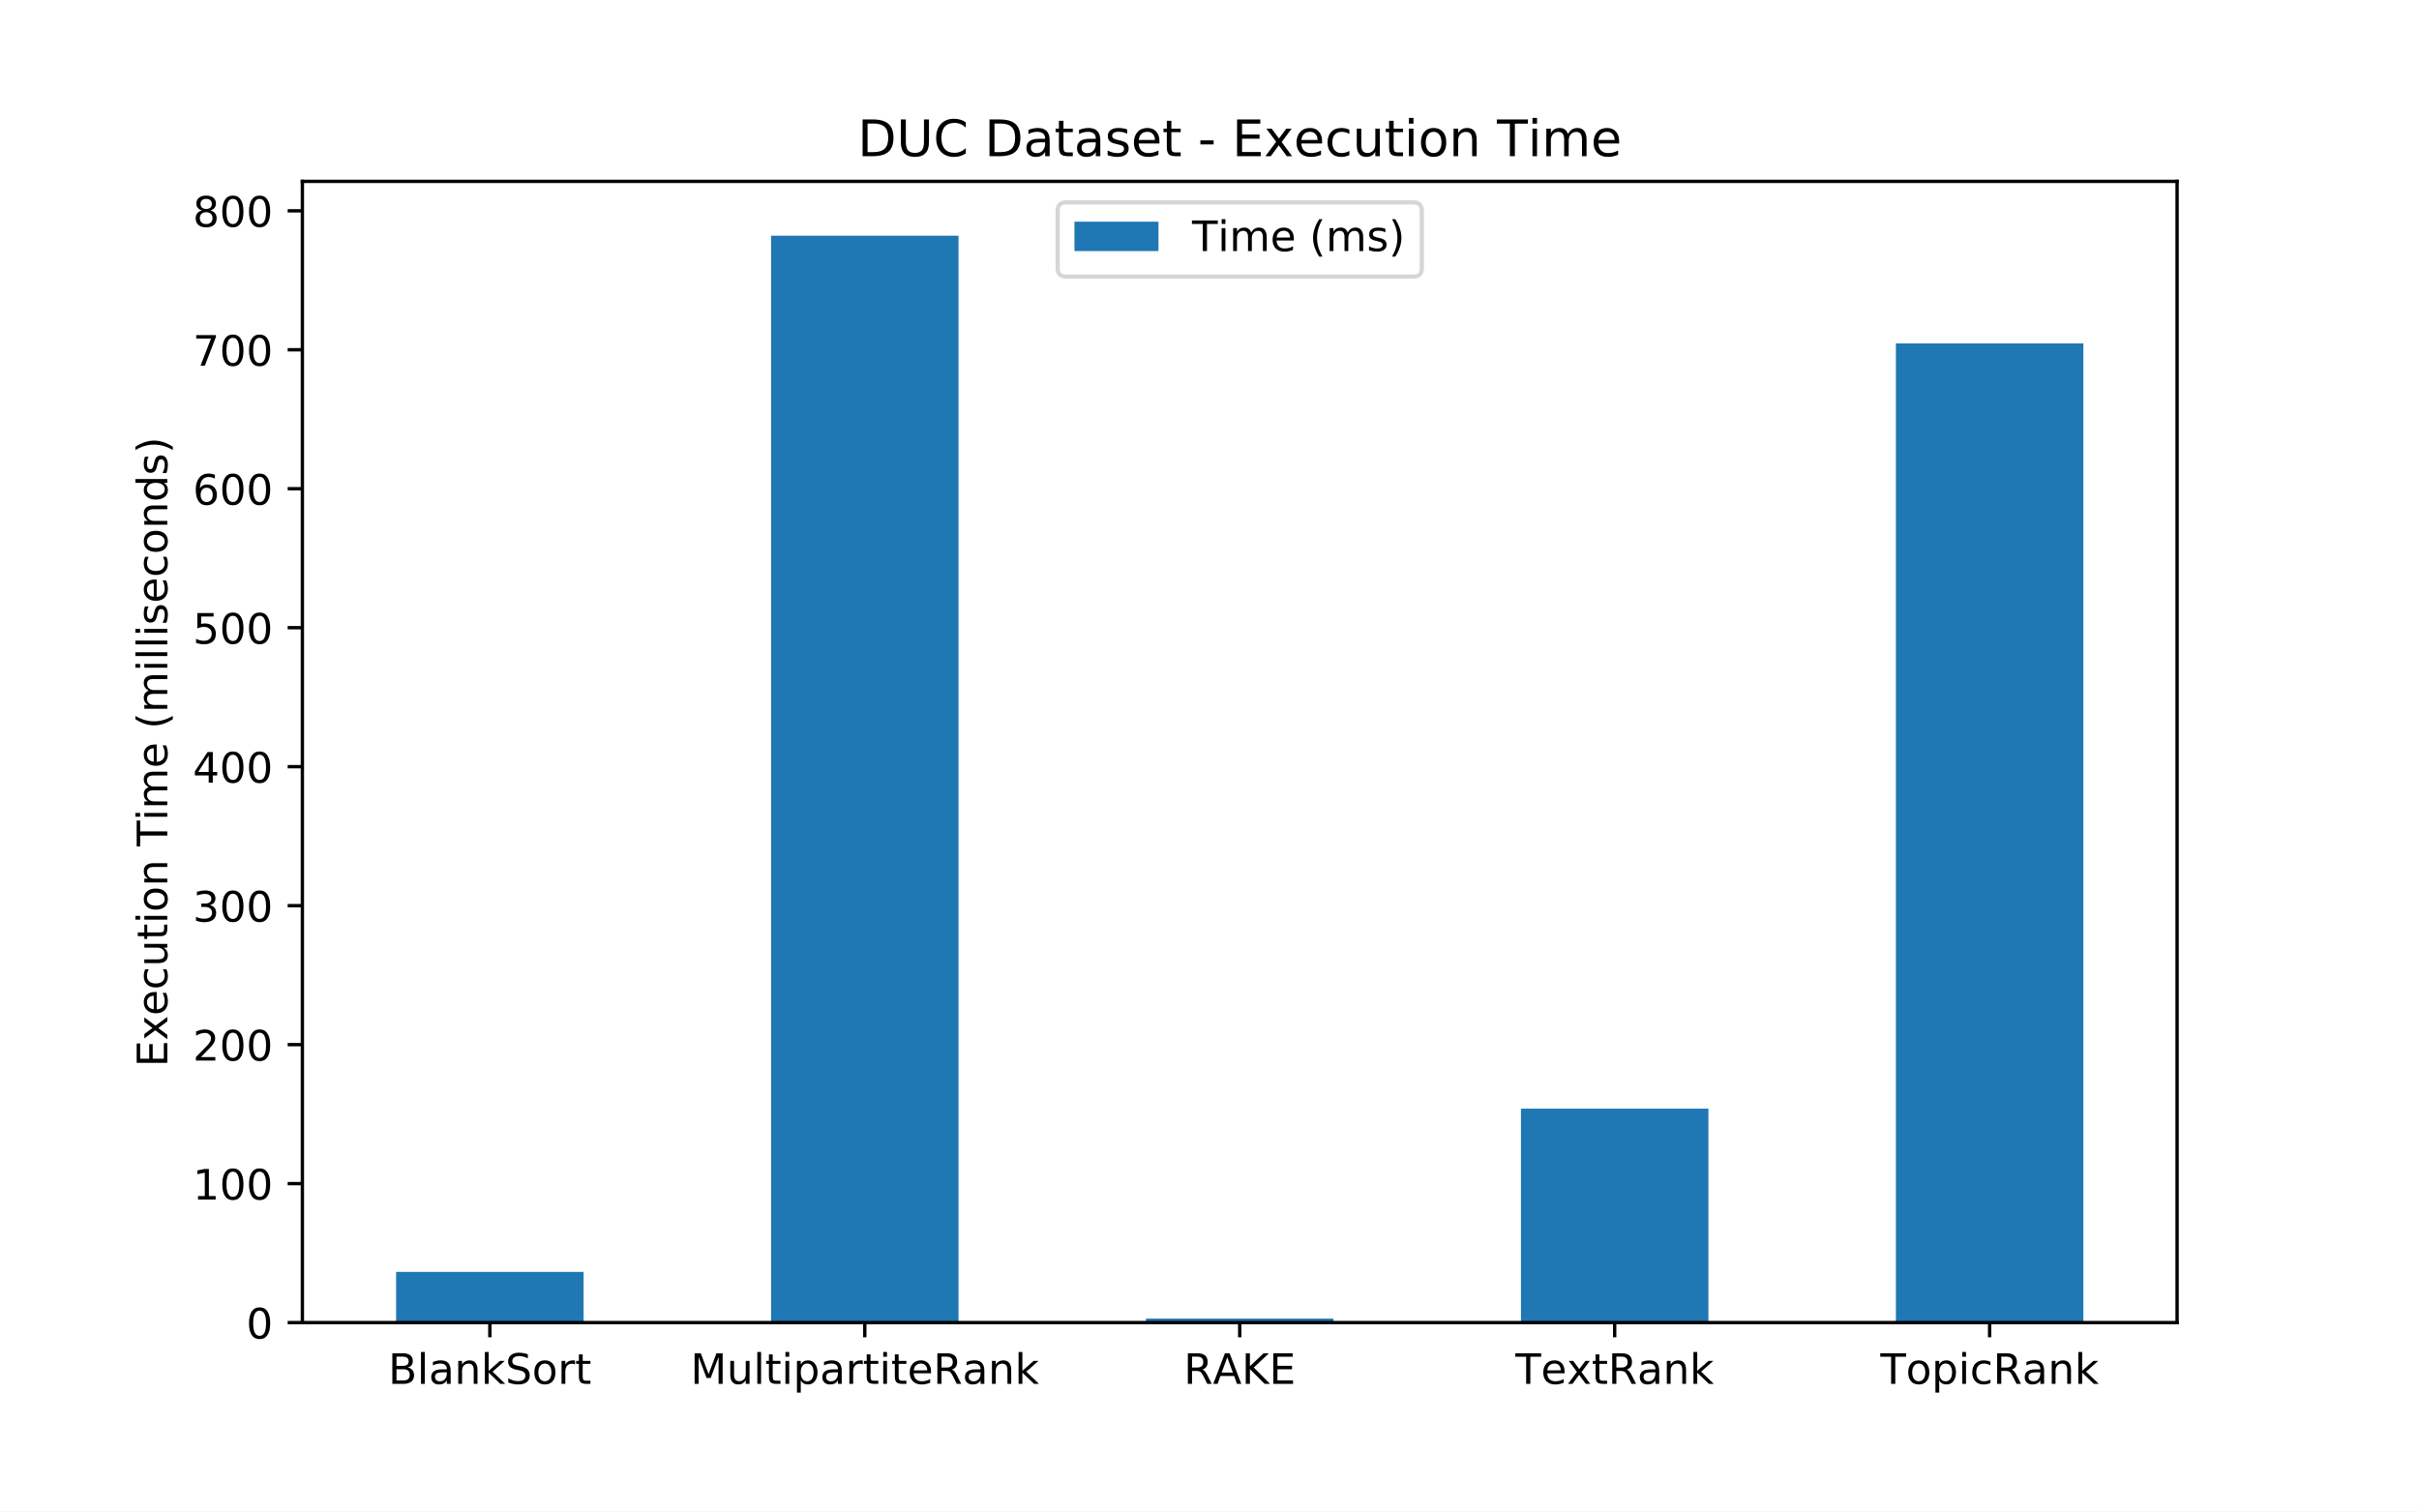
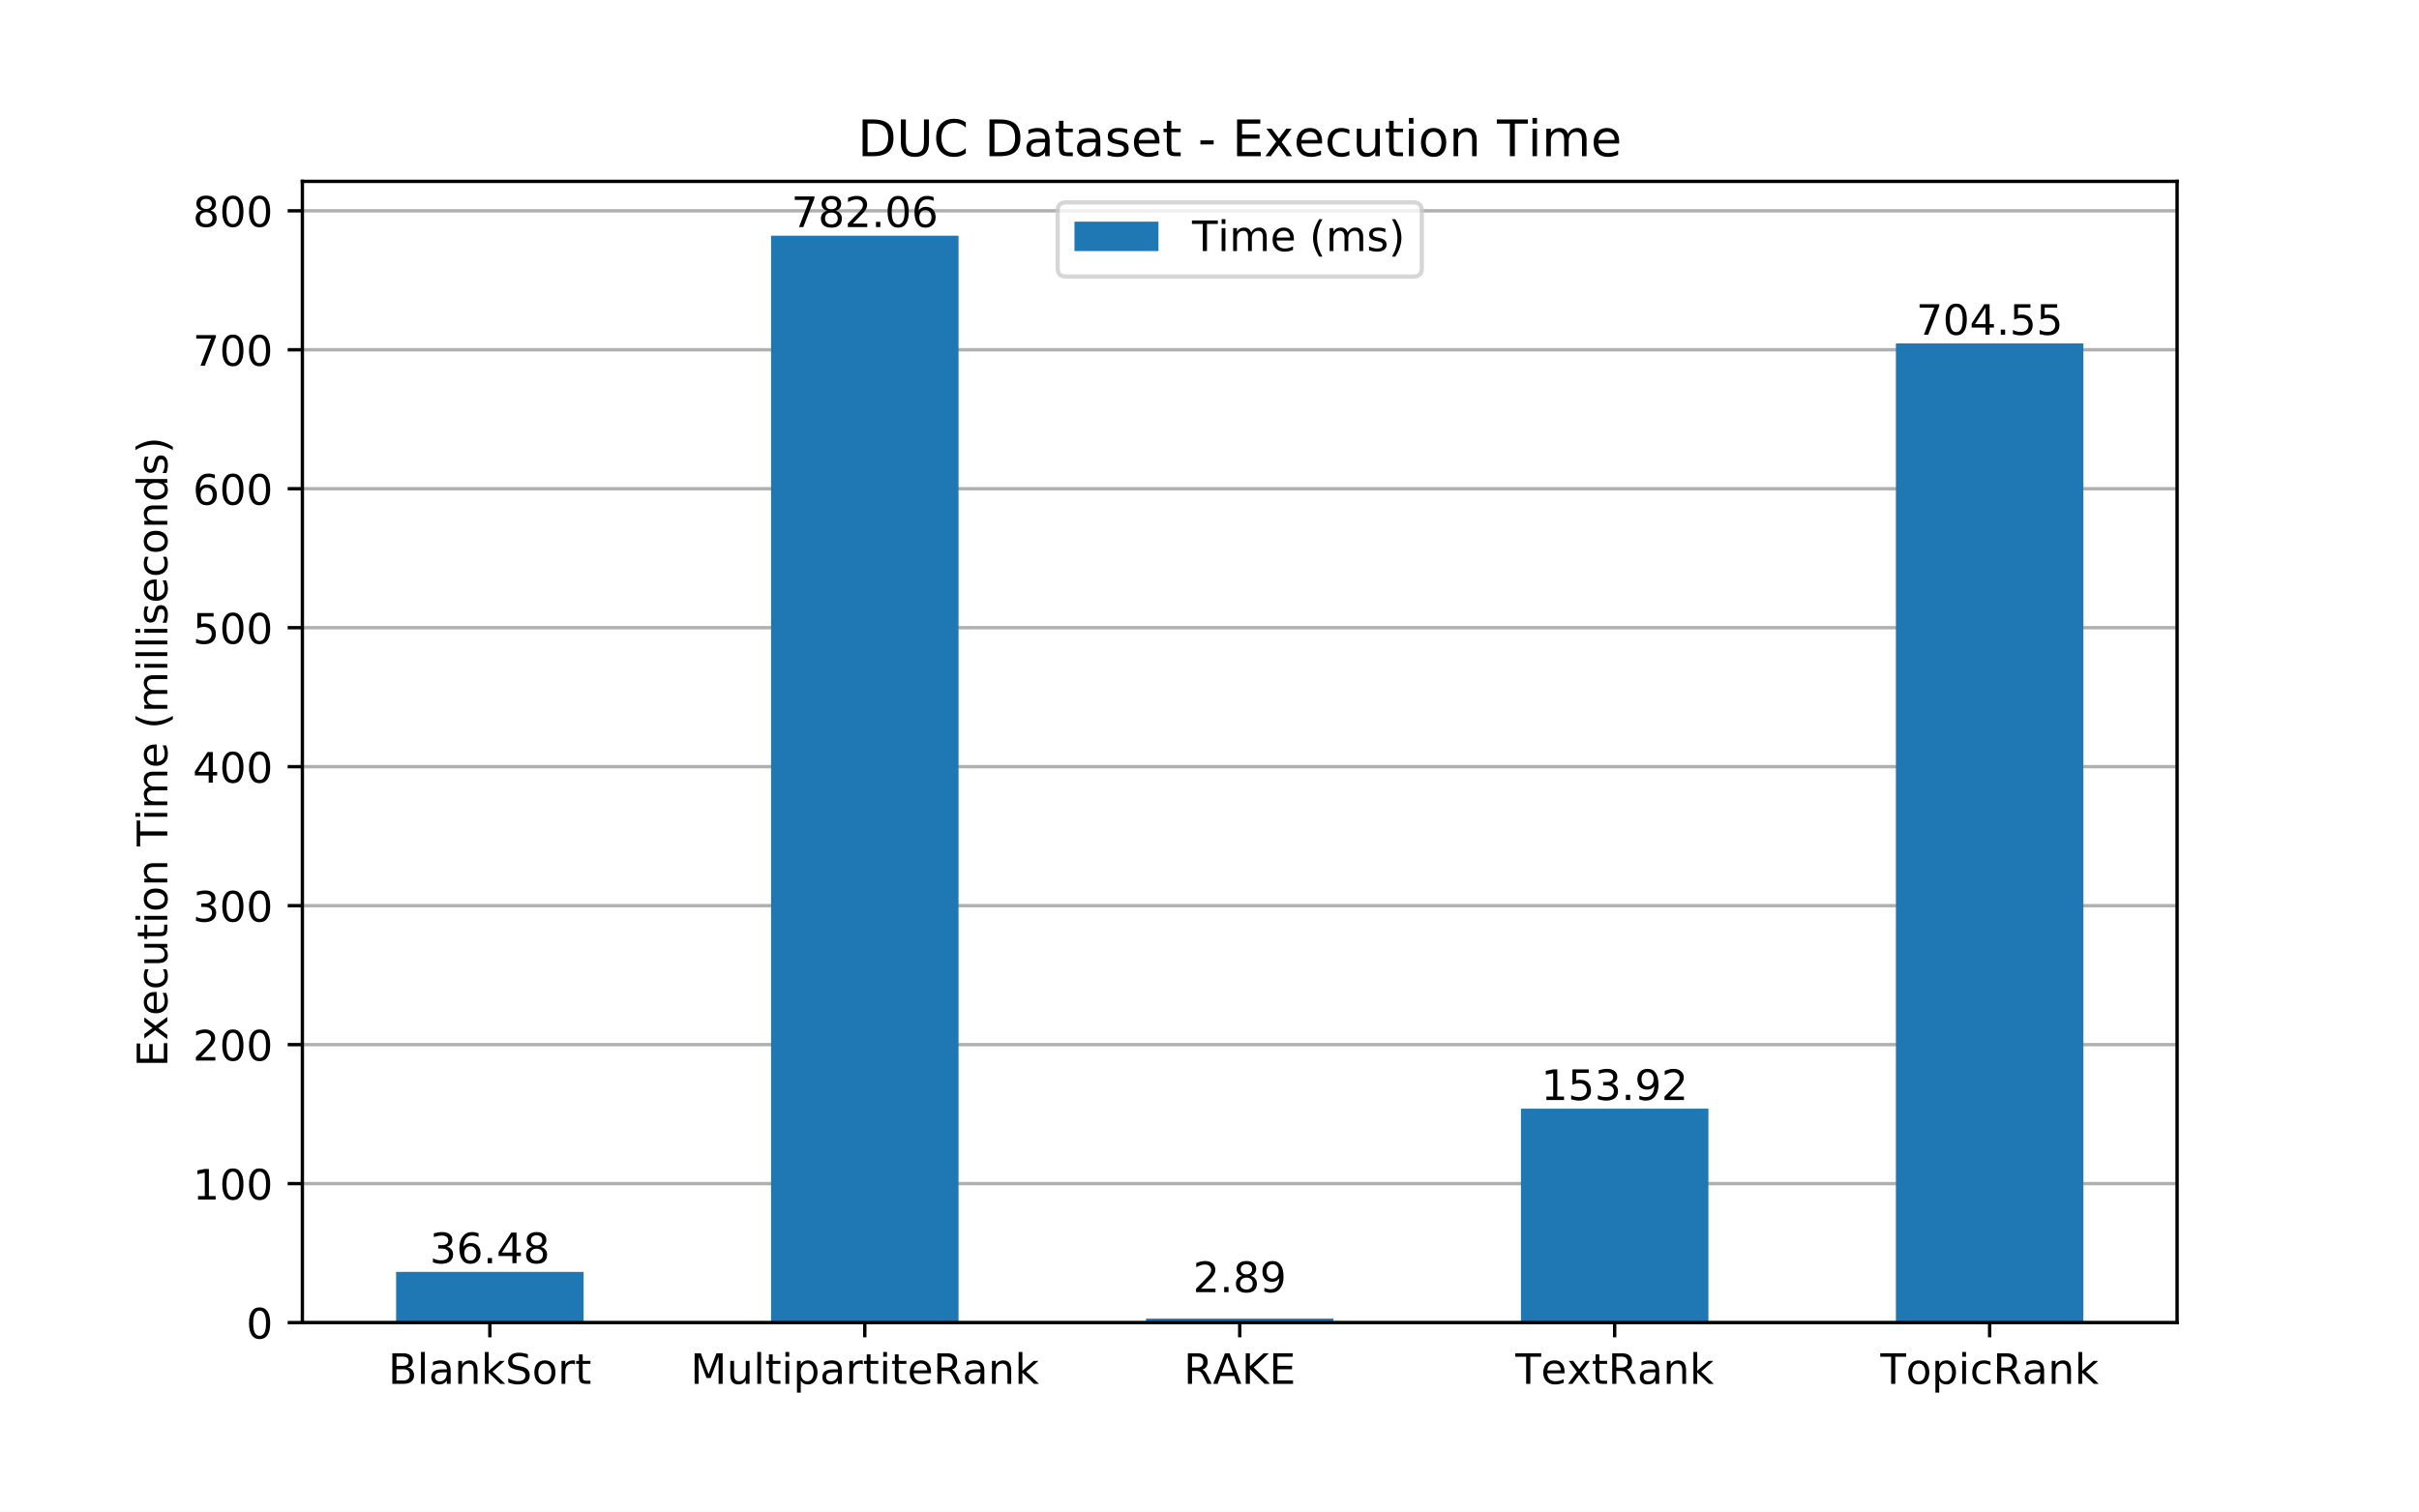
<svg xmlns="http://www.w3.org/2000/svg" xmlns:xlink="http://www.w3.org/1999/xlink" height="360pt" version="1.1" viewBox="0 0 576 360" width="576pt">
  <defs>
    <style type="text/css">
*{stroke-linecap:butt;stroke-linejoin:round;}
  </style>
  </defs>
  <g id="figure_1">
    <g id="patch_1">
      <path d="M 0 360  L 576 360  L 576 0  L 0 0  z " style="fill:#ffffff;" />
    </g>
    <g id="axes_1">
      <g id="patch_2">
        <path d="M 72 315  L 518.4 315  L 518.4 43.2  L 72 43.2  z " style="fill:#ffffff;" />
      </g>
-       <g id="patch_3">
-         <path clip-path="url(#p1ea942d78a)" d="M 94.32 315  L 138.96 315  L 138.96 302.927  L 94.32 302.927  z " style="fill:#1f77b4;" />
-       </g>
-       <g id="patch_4">
-         <path clip-path="url(#p1ea942d78a)" d="M 183.6 315  L 228.24 315  L 228.24 56.143  L 183.6 56.143  z " style="fill:#1f77b4;" />
-       </g>
-       <g id="patch_5">
-         <path clip-path="url(#p1ea942d78a)" d="M 272.88 315  L 317.52 315  L 317.52 314.043  L 272.88 314.043  z " style="fill:#1f77b4;" />
-       </g>
-       <g id="patch_6">
-         <path clip-path="url(#p1ea942d78a)" d="M 362.16 315  L 406.8 315  L 406.8 264.055  L 362.16 264.055  z " style="fill:#1f77b4;" />
-       </g>
-       <g id="patch_7">
-         <path clip-path="url(#p1ea942d78a)" d="M 451.44 315  L 496.08 315  L 496.08 81.799  L 451.44 81.799  z " style="fill:#1f77b4;" />
-       </g>
      <g id="matplotlib.axis_1">
        <g id="xtick_1">
          <g id="line2d_1">
            <defs>
-               <path d="M 0 0  L 0 3.5  " id="m72947c3eed" style="stroke:#000000;stroke-width:0.8;" />
-             </defs>
-             <g>
-               <use style="stroke:#000000;stroke-width:0.8;" x="116.64" xlink:href="#m72947c3eed" y="315" />
+               <path d="M 0 0  L 0 3.5  " id="m8899d7ac56" style="stroke:#000000;stroke-width:0.8;" />
+             </defs>
+             <g>
+               <use style="stroke:#000000;stroke-width:0.8;" x="116.64" xlink:href="#m8899d7ac56" y="315" />
            </g>
          </g>
          <g id="text_1">
            <defs>
              <path d="M 19.672 34.812  L 19.672 8.109  L 35.5 8.109  Q 43.453 8.109 47.281 11.406  Q 51.125 14.703 51.125 21.484  Q 51.125 28.328 47.281 31.562  Q 43.453 34.812 35.5 34.812  z M 19.672 64.797  L 19.672 42.828  L 34.281 42.828  Q 41.5 42.828 45.031 45.531  Q 48.578 48.25 48.578 53.812  Q 48.578 59.328 45.031 62.062  Q 41.5 64.797 34.281 64.797  z M 9.812 72.906  L 35.016 72.906  Q 46.297 72.906 52.391 68.219  Q 58.5 63.531 58.5 54.891  Q 58.5 48.188 55.375 44.234  Q 52.25 40.281 46.188 39.312  Q 53.469 37.75 57.5 32.781  Q 61.531 27.828 61.531 20.406  Q 61.531 10.641 54.891 5.312  Q 48.25 0 35.984 0  L 9.812 0  z " id="DejaVuSans-66" />
              <path d="M 9.422 75.984  L 18.406 75.984  L 18.406 0  L 9.422 0  z " id="DejaVuSans-108" />
              <path d="M 34.281 27.484  Q 23.391 27.484 19.188 25  Q 14.984 22.516 14.984 16.5  Q 14.984 11.719 18.141 8.906  Q 21.297 6.109 26.703 6.109  Q 34.188 6.109 38.703 11.406  Q 43.219 16.703 43.219 25.484  L 43.219 27.484  z M 52.203 31.203  L 52.203 0  L 43.219 0  L 43.219 8.297  Q 40.141 3.328 35.547 0.953  Q 30.953 -1.422 24.312 -1.422  Q 15.922 -1.422 10.953 3.297  Q 6 8.016 6 15.922  Q 6 25.141 12.172 29.828  Q 18.359 34.516 30.609 34.516  L 43.219 34.516  L 43.219 35.406  Q 43.219 41.609 39.141 45  Q 35.062 48.391 27.688 48.391  Q 23 48.391 18.547 47.266  Q 14.109 46.141 10.016 43.891  L 10.016 52.203  Q 14.938 54.109 19.578 55.047  Q 24.219 56 28.609 56  Q 40.484 56 46.344 49.844  Q 52.203 43.703 52.203 31.203  z " id="DejaVuSans-97" />
              <path d="M 54.891 33.016  L 54.891 0  L 45.906 0  L 45.906 32.719  Q 45.906 40.484 42.875 44.328  Q 39.844 48.188 33.797 48.188  Q 26.516 48.188 22.312 43.547  Q 18.109 38.922 18.109 30.906  L 18.109 0  L 9.078 0  L 9.078 54.688  L 18.109 54.688  L 18.109 46.188  Q 21.344 51.125 25.703 53.562  Q 30.078 56 35.797 56  Q 45.219 56 50.047 50.172  Q 54.891 44.344 54.891 33.016  z " id="DejaVuSans-110" />
              <path d="M 9.078 75.984  L 18.109 75.984  L 18.109 31.109  L 44.922 54.688  L 56.391 54.688  L 27.391 29.109  L 57.625 0  L 45.906 0  L 18.109 26.703  L 18.109 0  L 9.078 0  z " id="DejaVuSans-107" />
              <path d="M 53.516 70.516  L 53.516 60.891  Q 47.906 63.578 42.922 64.891  Q 37.938 66.219 33.297 66.219  Q 25.25 66.219 20.875 63.094  Q 16.5 59.969 16.5 54.203  Q 16.5 49.359 19.406 46.891  Q 22.312 44.438 30.422 42.922  L 36.375 41.703  Q 47.406 39.594 52.656 34.297  Q 57.906 29 57.906 20.125  Q 57.906 9.516 50.797 4.047  Q 43.703 -1.422 29.984 -1.422  Q 24.812 -1.422 18.969 -0.25  Q 13.141 0.922 6.891 3.219  L 6.891 13.375  Q 12.891 10.016 18.656 8.297  Q 24.422 6.594 29.984 6.594  Q 38.422 6.594 43.016 9.906  Q 47.609 13.234 47.609 19.391  Q 47.609 24.75 44.312 27.781  Q 41.016 30.812 33.5 32.328  L 27.484 33.5  Q 16.453 35.688 11.516 40.375  Q 6.594 45.062 6.594 53.422  Q 6.594 63.094 13.406 68.656  Q 20.219 74.219 32.172 74.219  Q 37.312 74.219 42.625 73.281  Q 47.953 72.359 53.516 70.516  z " id="DejaVuSans-83" />
              <path d="M 30.609 48.391  Q 23.391 48.391 19.188 42.75  Q 14.984 37.109 14.984 27.297  Q 14.984 17.484 19.156 11.844  Q 23.344 6.203 30.609 6.203  Q 37.797 6.203 41.984 11.859  Q 46.188 17.531 46.188 27.297  Q 46.188 37.016 41.984 42.703  Q 37.797 48.391 30.609 48.391  z M 30.609 56  Q 42.328 56 49.016 48.375  Q 55.719 40.766 55.719 27.297  Q 55.719 13.875 49.016 6.219  Q 42.328 -1.422 30.609 -1.422  Q 18.844 -1.422 12.172 6.219  Q 5.516 13.875 5.516 27.297  Q 5.516 40.766 12.172 48.375  Q 18.844 56 30.609 56  z " id="DejaVuSans-111" />
              <path d="M 41.109 46.297  Q 39.594 47.172 37.812 47.578  Q 36.031 48 33.891 48  Q 26.266 48 22.188 43.047  Q 18.109 38.094 18.109 28.812  L 18.109 0  L 9.078 0  L 9.078 54.688  L 18.109 54.688  L 18.109 46.188  Q 20.953 51.172 25.484 53.578  Q 30.031 56 36.531 56  Q 37.453 56 38.578 55.875  Q 39.703 55.766 41.062 55.516  z " id="DejaVuSans-114" />
              <path d="M 18.312 70.219  L 18.312 54.688  L 36.812 54.688  L 36.812 47.703  L 18.312 47.703  L 18.312 18.016  Q 18.312 11.328 20.141 9.422  Q 21.969 7.516 27.594 7.516  L 36.812 7.516  L 36.812 0  L 27.594 0  Q 17.188 0 13.234 3.875  Q 9.281 7.766 9.281 18.016  L 9.281 47.703  L 2.688 47.703  L 2.688 54.688  L 9.281 54.688  L 9.281 70.219  z " id="DejaVuSans-116" />
            </defs>
            <g transform="translate(92.44312 329.5984)scale(0.1 -0.1)">
              <use xlink:href="#DejaVuSans-66" />
              <use x="68.604" xlink:href="#DejaVuSans-108" />
              <use x="96.387" xlink:href="#DejaVuSans-97" />
              <use x="157.666" xlink:href="#DejaVuSans-110" />
              <use x="221.045" xlink:href="#DejaVuSans-107" />
              <use x="278.955" xlink:href="#DejaVuSans-83" />
              <use x="342.432" xlink:href="#DejaVuSans-111" />
              <use x="403.613" xlink:href="#DejaVuSans-114" />
              <use x="444.727" xlink:href="#DejaVuSans-116" />
            </g>
          </g>
        </g>
        <g id="xtick_2">
          <g id="line2d_2">
            <g>
-               <use style="stroke:#000000;stroke-width:0.8;" x="205.92" xlink:href="#m72947c3eed" y="315" />
+               <use style="stroke:#000000;stroke-width:0.8;" x="205.92" xlink:href="#m8899d7ac56" y="315" />
            </g>
          </g>
          <g id="text_2">
            <defs>
              <path d="M 9.812 72.906  L 24.516 72.906  L 43.109 23.297  L 61.812 72.906  L 76.516 72.906  L 76.516 0  L 66.891 0  L 66.891 64.016  L 48.094 14.016  L 38.188 14.016  L 19.391 64.016  L 19.391 0  L 9.812 0  z " id="DejaVuSans-77" />
              <path d="M 8.5 21.578  L 8.5 54.688  L 17.484 54.688  L 17.484 21.922  Q 17.484 14.156 20.5 10.266  Q 23.531 6.391 29.594 6.391  Q 36.859 6.391 41.078 11.031  Q 45.312 15.672 45.312 23.688  L 45.312 54.688  L 54.297 54.688  L 54.297 0  L 45.312 0  L 45.312 8.406  Q 42.047 3.422 37.719 1  Q 33.406 -1.422 27.688 -1.422  Q 18.266 -1.422 13.375 4.438  Q 8.5 10.297 8.5 21.578  z M 31.109 56  z " id="DejaVuSans-117" />
              <path d="M 9.422 54.688  L 18.406 54.688  L 18.406 0  L 9.422 0  z M 9.422 75.984  L 18.406 75.984  L 18.406 64.594  L 9.422 64.594  z " id="DejaVuSans-105" />
              <path d="M 18.109 8.203  L 18.109 -20.797  L 9.078 -20.797  L 9.078 54.688  L 18.109 54.688  L 18.109 46.391  Q 20.953 51.266 25.266 53.625  Q 29.594 56 35.594 56  Q 45.562 56 51.781 48.094  Q 58.016 40.188 58.016 27.297  Q 58.016 14.406 51.781 6.484  Q 45.562 -1.422 35.594 -1.422  Q 29.594 -1.422 25.266 0.953  Q 20.953 3.328 18.109 8.203  z M 48.688 27.297  Q 48.688 37.203 44.609 42.844  Q 40.531 48.484 33.406 48.484  Q 26.266 48.484 22.188 42.844  Q 18.109 37.203 18.109 27.297  Q 18.109 17.391 22.188 11.75  Q 26.266 6.109 33.406 6.109  Q 40.531 6.109 44.609 11.75  Q 48.688 17.391 48.688 27.297  z " id="DejaVuSans-112" />
              <path d="M 56.203 29.594  L 56.203 25.203  L 14.891 25.203  Q 15.484 15.922 20.484 11.062  Q 25.484 6.203 34.422 6.203  Q 39.594 6.203 44.453 7.469  Q 49.312 8.734 54.109 11.281  L 54.109 2.781  Q 49.266 0.734 44.188 -0.344  Q 39.109 -1.422 33.891 -1.422  Q 20.797 -1.422 13.156 6.188  Q 5.516 13.812 5.516 26.812  Q 5.516 40.234 12.766 48.109  Q 20.016 56 32.328 56  Q 43.359 56 49.781 48.891  Q 56.203 41.797 56.203 29.594  z M 47.219 32.234  Q 47.125 39.594 43.094 43.984  Q 39.062 48.391 32.422 48.391  Q 24.906 48.391 20.391 44.141  Q 15.875 39.891 15.188 32.172  z " id="DejaVuSans-101" />
              <path d="M 44.391 34.188  Q 47.562 33.109 50.562 29.594  Q 53.562 26.078 56.594 19.922  L 66.609 0  L 56 0  L 46.688 18.703  Q 43.062 26.031 39.672 28.422  Q 36.281 30.812 30.422 30.812  L 19.672 30.812  L 19.672 0  L 9.812 0  L 9.812 72.906  L 32.078 72.906  Q 44.578 72.906 50.734 67.672  Q 56.891 62.453 56.891 51.906  Q 56.891 45.016 53.688 40.469  Q 50.484 35.938 44.391 34.188  z M 19.672 64.797  L 19.672 38.922  L 32.078 38.922  Q 39.203 38.922 42.844 42.219  Q 46.484 45.516 46.484 51.906  Q 46.484 58.297 42.844 61.547  Q 39.203 64.797 32.078 64.797  z " id="DejaVuSans-82" />
            </defs>
            <g transform="translate(164.4184 329.5984)scale(0.1 -0.1)">
              <use xlink:href="#DejaVuSans-77" />
              <use x="86.279" xlink:href="#DejaVuSans-117" />
              <use x="149.658" xlink:href="#DejaVuSans-108" />
              <use x="177.441" xlink:href="#DejaVuSans-116" />
              <use x="216.65" xlink:href="#DejaVuSans-105" />
              <use x="244.434" xlink:href="#DejaVuSans-112" />
              <use x="307.91" xlink:href="#DejaVuSans-97" />
              <use x="369.189" xlink:href="#DejaVuSans-114" />
              <use x="410.303" xlink:href="#DejaVuSans-116" />
              <use x="449.512" xlink:href="#DejaVuSans-105" />
              <use x="477.295" xlink:href="#DejaVuSans-116" />
              <use x="516.504" xlink:href="#DejaVuSans-101" />
              <use x="578.027" xlink:href="#DejaVuSans-82" />
              <use x="647.479" xlink:href="#DejaVuSans-97" />
              <use x="708.758" xlink:href="#DejaVuSans-110" />
              <use x="772.137" xlink:href="#DejaVuSans-107" />
            </g>
          </g>
        </g>
        <g id="xtick_3">
          <g id="line2d_3">
            <g>
-               <use style="stroke:#000000;stroke-width:0.8;" x="295.2" xlink:href="#m72947c3eed" y="315" />
+               <use style="stroke:#000000;stroke-width:0.8;" x="295.2" xlink:href="#m8899d7ac56" y="315" />
            </g>
          </g>
          <g id="text_3">
            <defs>
              <path d="M 34.188 63.188  L 20.797 26.906  L 47.609 26.906  z M 28.609 72.906  L 39.797 72.906  L 67.578 0  L 57.328 0  L 50.688 18.703  L 17.828 18.703  L 11.188 0  L 0.781 0  z " id="DejaVuSans-65" />
              <path d="M 9.812 72.906  L 19.672 72.906  L 19.672 42.094  L 52.391 72.906  L 65.094 72.906  L 28.906 38.922  L 67.672 0  L 54.688 0  L 19.672 35.109  L 19.672 0  L 9.812 0  z " id="DejaVuSans-75" />
              <path d="M 9.812 72.906  L 55.906 72.906  L 55.906 64.594  L 19.672 64.594  L 19.672 43.016  L 54.391 43.016  L 54.391 34.719  L 19.672 34.719  L 19.672 8.297  L 56.781 8.297  L 56.781 0  L 9.812 0  z " id="DejaVuSans-69" />
            </defs>
            <g transform="translate(281.8703 329.5984)scale(0.1 -0.1)">
              <use xlink:href="#DejaVuSans-82" />
              <use x="69.42" xlink:href="#DejaVuSans-65" />
              <use x="137.828" xlink:href="#DejaVuSans-75" />
              <use x="203.404" xlink:href="#DejaVuSans-69" />
            </g>
          </g>
        </g>
        <g id="xtick_4">
          <g id="line2d_4">
            <g>
-               <use style="stroke:#000000;stroke-width:0.8;" x="384.48" xlink:href="#m72947c3eed" y="315" />
+               <use style="stroke:#000000;stroke-width:0.8;" x="384.48" xlink:href="#m8899d7ac56" y="315" />
            </g>
          </g>
          <g id="text_4">
            <defs>
              <path d="M -0.297 72.906  L 61.375 72.906  L 61.375 64.594  L 35.5 64.594  L 35.5 0  L 25.594 0  L 25.594 64.594  L -0.297 64.594  z " id="DejaVuSans-84" />
              <path d="M 54.891 54.688  L 35.109 28.078  L 55.906 0  L 45.312 0  L 29.391 21.484  L 13.484 0  L 2.875 0  L 24.125 28.609  L 4.688 54.688  L 15.281 54.688  L 29.781 35.203  L 44.281 54.688  z " id="DejaVuSans-120" />
            </defs>
            <g transform="translate(360.8433 329.5984)scale(0.1 -0.1)">
              <use xlink:href="#DejaVuSans-84" />
              <use x="60.818" xlink:href="#DejaVuSans-101" />
              <use x="122.326" xlink:href="#DejaVuSans-120" />
              <use x="181.506" xlink:href="#DejaVuSans-116" />
              <use x="220.715" xlink:href="#DejaVuSans-82" />
              <use x="290.166" xlink:href="#DejaVuSans-97" />
              <use x="351.445" xlink:href="#DejaVuSans-110" />
              <use x="414.824" xlink:href="#DejaVuSans-107" />
            </g>
          </g>
        </g>
        <g id="xtick_5">
          <g id="line2d_5">
            <g>
-               <use style="stroke:#000000;stroke-width:0.8;" x="473.76" xlink:href="#m72947c3eed" y="315" />
+               <use style="stroke:#000000;stroke-width:0.8;" x="473.76" xlink:href="#m8899d7ac56" y="315" />
            </g>
          </g>
          <g id="text_5">
            <defs>
              <path d="M 48.781 52.594  L 48.781 44.188  Q 44.969 46.297 41.141 47.344  Q 37.312 48.391 33.406 48.391  Q 24.656 48.391 19.812 42.844  Q 14.984 37.312 14.984 27.297  Q 14.984 17.281 19.812 11.734  Q 24.656 6.203 33.406 6.203  Q 37.312 6.203 41.141 7.25  Q 44.969 8.297 48.781 10.406  L 48.781 2.094  Q 45.016 0.344 40.984 -0.531  Q 36.969 -1.422 32.422 -1.422  Q 20.062 -1.422 12.781 6.344  Q 5.516 14.109 5.516 27.297  Q 5.516 40.672 12.859 48.328  Q 20.219 56 33.016 56  Q 37.156 56 41.109 55.141  Q 45.062 54.297 48.781 52.594  z " id="DejaVuSans-99" />
            </defs>
            <g transform="translate(447.7467 329.5984)scale(0.1 -0.1)">
              <use xlink:href="#DejaVuSans-84" />
              <use x="60.818" xlink:href="#DejaVuSans-111" />
              <use x="122" xlink:href="#DejaVuSans-112" />
              <use x="185.477" xlink:href="#DejaVuSans-105" />
              <use x="213.26" xlink:href="#DejaVuSans-99" />
              <use x="268.24" xlink:href="#DejaVuSans-82" />
              <use x="337.691" xlink:href="#DejaVuSans-97" />
              <use x="398.971" xlink:href="#DejaVuSans-110" />
              <use x="462.35" xlink:href="#DejaVuSans-107" />
            </g>
          </g>
        </g>
      </g>
      <g id="matplotlib.axis_2">
        <g id="ytick_1">
          <g id="line2d_6">
-             <defs>
-               <path d="M 0 0  L -3.5 0  " id="mdeb4ece07b" style="stroke:#000000;stroke-width:0.8;" />
-             </defs>
-             <g>
-               <use style="stroke:#000000;stroke-width:0.8;" x="72" xlink:href="#mdeb4ece07b" y="315" />
+             <path clip-path="url(#p632ee6aad6)" d="M 72 315  L 518.4 315  " style="fill:none;stroke:#b0b0b0;stroke-linecap:square;stroke-width:0.8;" />
+           </g>
+           <g id="line2d_7">
+             <defs>
+               <path d="M 0 0  L -3.5 0  " id="m35a6ef9e6f" style="stroke:#000000;stroke-width:0.8;" />
+             </defs>
+             <g>
+               <use style="stroke:#000000;stroke-width:0.8;" x="72" xlink:href="#m35a6ef9e6f" y="315" />
            </g>
          </g>
          <g id="text_6">
            <defs>
              <path d="M 31.781 66.406  Q 24.172 66.406 20.328 58.906  Q 16.5 51.422 16.5 36.375  Q 16.5 21.391 20.328 13.891  Q 24.172 6.391 31.781 6.391  Q 39.453 6.391 43.281 13.891  Q 47.125 21.391 47.125 36.375  Q 47.125 51.422 43.281 58.906  Q 39.453 66.406 31.781 66.406  z M 31.781 74.219  Q 44.047 74.219 50.516 64.516  Q 56.984 54.828 56.984 36.375  Q 56.984 17.969 50.516 8.266  Q 44.047 -1.422 31.781 -1.422  Q 19.531 -1.422 13.062 8.266  Q 6.594 17.969 6.594 36.375  Q 6.594 54.828 13.062 64.516  Q 19.531 74.219 31.781 74.219  z " id="DejaVuSans-48" />
            </defs>
            <g transform="translate(58.6375 318.7992)scale(0.1 -0.1)">
              <use xlink:href="#DejaVuSans-48" />
            </g>
          </g>
        </g>
        <g id="ytick_2">
-           <g id="line2d_7">
-             <g>
-               <use style="stroke:#000000;stroke-width:0.8;" x="72" xlink:href="#mdeb4ece07b" y="281.901" />
+           <g id="line2d_8">
+             <path clip-path="url(#p632ee6aad6)" d="M 72 281.901  L 518.4 281.901  " style="fill:none;stroke:#b0b0b0;stroke-linecap:square;stroke-width:0.8;" />
+           </g>
+           <g id="line2d_9">
+             <g>
+               <use style="stroke:#000000;stroke-width:0.8;" x="72" xlink:href="#m35a6ef9e6f" y="281.901" />
            </g>
          </g>
          <g id="text_7">
            <defs>
              <path d="M 12.406 8.297  L 28.516 8.297  L 28.516 63.922  L 10.984 60.406  L 10.984 69.391  L 28.422 72.906  L 38.281 72.906  L 38.281 8.297  L 54.391 8.297  L 54.391 0  L 12.406 0  z " id="DejaVuSans-49" />
            </defs>
            <g transform="translate(45.9125 285.7)scale(0.1 -0.1)">
              <use xlink:href="#DejaVuSans-49" />
              <use x="63.623" xlink:href="#DejaVuSans-48" />
              <use x="127.246" xlink:href="#DejaVuSans-48" />
            </g>
          </g>
        </g>
        <g id="ytick_3">
-           <g id="line2d_8">
-             <g>
-               <use style="stroke:#000000;stroke-width:0.8;" x="72" xlink:href="#mdeb4ece07b" y="248.802" />
+           <g id="line2d_10">
+             <path clip-path="url(#p632ee6aad6)" d="M 72 248.802  L 518.4 248.802  " style="fill:none;stroke:#b0b0b0;stroke-linecap:square;stroke-width:0.8;" />
+           </g>
+           <g id="line2d_11">
+             <g>
+               <use style="stroke:#000000;stroke-width:0.8;" x="72" xlink:href="#m35a6ef9e6f" y="248.802" />
            </g>
          </g>
          <g id="text_8">
            <defs>
              <path d="M 19.188 8.297  L 53.609 8.297  L 53.609 0  L 7.328 0  L 7.328 8.297  Q 12.938 14.109 22.625 23.891  Q 32.328 33.688 34.812 36.531  Q 39.547 41.844 41.422 45.531  Q 43.312 49.219 43.312 52.781  Q 43.312 58.594 39.234 62.25  Q 35.156 65.922 28.609 65.922  Q 23.969 65.922 18.812 64.312  Q 13.672 62.703 7.812 59.422  L 7.812 69.391  Q 13.766 71.781 18.938 73  Q 24.125 74.219 28.422 74.219  Q 39.75 74.219 46.484 68.547  Q 53.219 62.891 53.219 53.422  Q 53.219 48.922 51.531 44.891  Q 49.859 40.875 45.406 35.406  Q 44.188 33.984 37.641 27.219  Q 31.109 20.453 19.188 8.297  z " id="DejaVuSans-50" />
            </defs>
            <g transform="translate(45.9125 252.6008)scale(0.1 -0.1)">
              <use xlink:href="#DejaVuSans-50" />
              <use x="63.623" xlink:href="#DejaVuSans-48" />
              <use x="127.246" xlink:href="#DejaVuSans-48" />
            </g>
          </g>
        </g>
        <g id="ytick_4">
-           <g id="line2d_9">
-             <g>
-               <use style="stroke:#000000;stroke-width:0.8;" x="72" xlink:href="#mdeb4ece07b" y="215.702" />
+           <g id="line2d_12">
+             <path clip-path="url(#p632ee6aad6)" d="M 72 215.702  L 518.4 215.702  " style="fill:none;stroke:#b0b0b0;stroke-linecap:square;stroke-width:0.8;" />
+           </g>
+           <g id="line2d_13">
+             <g>
+               <use style="stroke:#000000;stroke-width:0.8;" x="72" xlink:href="#m35a6ef9e6f" y="215.702" />
            </g>
          </g>
          <g id="text_9">
            <defs>
              <path d="M 40.578 39.312  Q 47.656 37.797 51.625 33  Q 55.609 28.219 55.609 21.188  Q 55.609 10.406 48.188 4.484  Q 40.766 -1.422 27.094 -1.422  Q 22.516 -1.422 17.656 -0.516  Q 12.797 0.391 7.625 2.203  L 7.625 11.719  Q 11.719 9.328 16.594 8.109  Q 21.484 6.891 26.812 6.891  Q 36.078 6.891 40.938 10.547  Q 45.797 14.203 45.797 21.188  Q 45.797 27.641 41.281 31.266  Q 36.766 34.906 28.719 34.906  L 20.219 34.906  L 20.219 43.016  L 29.109 43.016  Q 36.375 43.016 40.234 45.922  Q 44.094 48.828 44.094 54.297  Q 44.094 59.906 40.109 62.906  Q 36.141 65.922 28.719 65.922  Q 24.656 65.922 20.016 65.031  Q 15.375 64.156 9.812 62.312  L 9.812 71.094  Q 15.438 72.656 20.344 73.438  Q 25.25 74.219 29.594 74.219  Q 40.828 74.219 47.359 69.109  Q 53.906 64.016 53.906 55.328  Q 53.906 49.266 50.438 45.094  Q 46.969 40.922 40.578 39.312  z " id="DejaVuSans-51" />
            </defs>
            <g transform="translate(45.9125 219.5015)scale(0.1 -0.1)">
              <use xlink:href="#DejaVuSans-51" />
              <use x="63.623" xlink:href="#DejaVuSans-48" />
              <use x="127.246" xlink:href="#DejaVuSans-48" />
            </g>
          </g>
        </g>
        <g id="ytick_5">
-           <g id="line2d_10">
-             <g>
-               <use style="stroke:#000000;stroke-width:0.8;" x="72" xlink:href="#mdeb4ece07b" y="182.603" />
+           <g id="line2d_14">
+             <path clip-path="url(#p632ee6aad6)" d="M 72 182.603  L 518.4 182.603  " style="fill:none;stroke:#b0b0b0;stroke-linecap:square;stroke-width:0.8;" />
+           </g>
+           <g id="line2d_15">
+             <g>
+               <use style="stroke:#000000;stroke-width:0.8;" x="72" xlink:href="#m35a6ef9e6f" y="182.603" />
            </g>
          </g>
          <g id="text_10">
            <defs>
              <path d="M 37.797 64.312  L 12.891 25.391  L 37.797 25.391  z M 35.203 72.906  L 47.609 72.906  L 47.609 25.391  L 58.016 25.391  L 58.016 17.188  L 47.609 17.188  L 47.609 0  L 37.797 0  L 37.797 17.188  L 4.891 17.188  L 4.891 26.703  z " id="DejaVuSans-52" />
            </defs>
            <g transform="translate(45.9125 186.4023)scale(0.1 -0.1)">
              <use xlink:href="#DejaVuSans-52" />
              <use x="63.623" xlink:href="#DejaVuSans-48" />
              <use x="127.246" xlink:href="#DejaVuSans-48" />
            </g>
          </g>
        </g>
        <g id="ytick_6">
-           <g id="line2d_11">
-             <g>
-               <use style="stroke:#000000;stroke-width:0.8;" x="72" xlink:href="#mdeb4ece07b" y="149.504" />
+           <g id="line2d_16">
+             <path clip-path="url(#p632ee6aad6)" d="M 72 149.504  L 518.4 149.504  " style="fill:none;stroke:#b0b0b0;stroke-linecap:square;stroke-width:0.8;" />
+           </g>
+           <g id="line2d_17">
+             <g>
+               <use style="stroke:#000000;stroke-width:0.8;" x="72" xlink:href="#m35a6ef9e6f" y="149.504" />
            </g>
          </g>
          <g id="text_11">
            <defs>
              <path d="M 10.797 72.906  L 49.516 72.906  L 49.516 64.594  L 19.828 64.594  L 19.828 46.734  Q 21.969 47.469 24.109 47.828  Q 26.266 48.188 28.422 48.188  Q 40.625 48.188 47.75 41.5  Q 54.891 34.812 54.891 23.391  Q 54.891 11.625 47.562 5.094  Q 40.234 -1.422 26.906 -1.422  Q 22.312 -1.422 17.547 -0.641  Q 12.797 0.141 7.719 1.703  L 7.719 11.625  Q 12.109 9.234 16.797 8.062  Q 21.484 6.891 26.703 6.891  Q 35.156 6.891 40.078 11.328  Q 45.016 15.766 45.016 23.391  Q 45.016 31 40.078 35.438  Q 35.156 39.891 26.703 39.891  Q 22.75 39.891 18.812 39.016  Q 14.891 38.141 10.797 36.281  z " id="DejaVuSans-53" />
            </defs>
            <g transform="translate(45.9125 153.3031)scale(0.1 -0.1)">
              <use xlink:href="#DejaVuSans-53" />
              <use x="63.623" xlink:href="#DejaVuSans-48" />
              <use x="127.246" xlink:href="#DejaVuSans-48" />
            </g>
          </g>
        </g>
        <g id="ytick_7">
-           <g id="line2d_12">
-             <g>
-               <use style="stroke:#000000;stroke-width:0.8;" x="72" xlink:href="#mdeb4ece07b" y="116.405" />
+           <g id="line2d_18">
+             <path clip-path="url(#p632ee6aad6)" d="M 72 116.405  L 518.4 116.405  " style="fill:none;stroke:#b0b0b0;stroke-linecap:square;stroke-width:0.8;" />
+           </g>
+           <g id="line2d_19">
+             <g>
+               <use style="stroke:#000000;stroke-width:0.8;" x="72" xlink:href="#m35a6ef9e6f" y="116.405" />
            </g>
          </g>
          <g id="text_12">
            <defs>
              <path d="M 33.016 40.375  Q 26.375 40.375 22.484 35.828  Q 18.609 31.297 18.609 23.391  Q 18.609 15.531 22.484 10.953  Q 26.375 6.391 33.016 6.391  Q 39.656 6.391 43.531 10.953  Q 47.406 15.531 47.406 23.391  Q 47.406 31.297 43.531 35.828  Q 39.656 40.375 33.016 40.375  z M 52.594 71.297  L 52.594 62.312  Q 48.875 64.062 45.094 64.984  Q 41.312 65.922 37.594 65.922  Q 27.828 65.922 22.672 59.328  Q 17.531 52.734 16.797 39.406  Q 19.672 43.656 24.016 45.922  Q 28.375 48.188 33.594 48.188  Q 44.578 48.188 50.953 41.516  Q 57.328 34.859 57.328 23.391  Q 57.328 12.156 50.688 5.359  Q 44.047 -1.422 33.016 -1.422  Q 20.359 -1.422 13.672 8.266  Q 6.984 17.969 6.984 36.375  Q 6.984 53.656 15.188 63.938  Q 23.391 74.219 37.203 74.219  Q 40.922 74.219 44.703 73.484  Q 48.484 72.75 52.594 71.297  z " id="DejaVuSans-54" />
            </defs>
            <g transform="translate(45.9125 120.2039)scale(0.1 -0.1)">
              <use xlink:href="#DejaVuSans-54" />
              <use x="63.623" xlink:href="#DejaVuSans-48" />
              <use x="127.246" xlink:href="#DejaVuSans-48" />
            </g>
          </g>
        </g>
        <g id="ytick_8">
-           <g id="line2d_13">
-             <g>
-               <use style="stroke:#000000;stroke-width:0.8;" x="72" xlink:href="#mdeb4ece07b" y="83.305" />
+           <g id="line2d_20">
+             <path clip-path="url(#p632ee6aad6)" d="M 72 83.305  L 518.4 83.305  " style="fill:none;stroke:#b0b0b0;stroke-linecap:square;stroke-width:0.8;" />
+           </g>
+           <g id="line2d_21">
+             <g>
+               <use style="stroke:#000000;stroke-width:0.8;" x="72" xlink:href="#m35a6ef9e6f" y="83.305" />
            </g>
          </g>
          <g id="text_13">
            <defs>
              <path d="M 8.203 72.906  L 55.078 72.906  L 55.078 68.703  L 28.609 0  L 18.312 0  L 43.219 64.594  L 8.203 64.594  z " id="DejaVuSans-55" />
            </defs>
            <g transform="translate(45.9125 87.10463)scale(0.1 -0.1)">
              <use xlink:href="#DejaVuSans-55" />
              <use x="63.623" xlink:href="#DejaVuSans-48" />
              <use x="127.246" xlink:href="#DejaVuSans-48" />
            </g>
          </g>
        </g>
        <g id="ytick_9">
-           <g id="line2d_14">
-             <g>
-               <use style="stroke:#000000;stroke-width:0.8;" x="72" xlink:href="#mdeb4ece07b" y="50.206" />
+           <g id="line2d_22">
+             <path clip-path="url(#p632ee6aad6)" d="M 72 50.206  L 518.4 50.206  " style="fill:none;stroke:#b0b0b0;stroke-linecap:square;stroke-width:0.8;" />
+           </g>
+           <g id="line2d_23">
+             <g>
+               <use style="stroke:#000000;stroke-width:0.8;" x="72" xlink:href="#m35a6ef9e6f" y="50.206" />
            </g>
          </g>
          <g id="text_14">
            <defs>
              <path d="M 31.781 34.625  Q 24.75 34.625 20.719 30.859  Q 16.703 27.094 16.703 20.516  Q 16.703 13.922 20.719 10.156  Q 24.75 6.391 31.781 6.391  Q 38.812 6.391 42.859 10.172  Q 46.922 13.969 46.922 20.516  Q 46.922 27.094 42.891 30.859  Q 38.875 34.625 31.781 34.625  z M 21.922 38.812  Q 15.578 40.375 12.031 44.719  Q 8.5 49.078 8.5 55.328  Q 8.5 64.062 14.719 69.141  Q 20.953 74.219 31.781 74.219  Q 42.672 74.219 48.875 69.141  Q 55.078 64.062 55.078 55.328  Q 55.078 49.078 51.531 44.719  Q 48 40.375 41.703 38.812  Q 48.828 37.156 52.797 32.312  Q 56.781 27.484 56.781 20.516  Q 56.781 9.906 50.312 4.234  Q 43.844 -1.422 31.781 -1.422  Q 19.734 -1.422 13.25 4.234  Q 6.781 9.906 6.781 20.516  Q 6.781 27.484 10.781 32.312  Q 14.797 37.156 21.922 38.812  z M 18.312 54.391  Q 18.312 48.734 21.844 45.562  Q 25.391 42.391 31.781 42.391  Q 38.141 42.391 41.719 45.562  Q 45.312 48.734 45.312 54.391  Q 45.312 60.062 41.719 63.234  Q 38.141 66.406 31.781 66.406  Q 25.391 66.406 21.844 63.234  Q 18.312 60.062 18.312 54.391  z " id="DejaVuSans-56" />
            </defs>
            <g transform="translate(45.9125 54.0054)scale(0.1 -0.1)">
              <use xlink:href="#DejaVuSans-56" />
              <use x="63.623" xlink:href="#DejaVuSans-48" />
              <use x="127.246" xlink:href="#DejaVuSans-48" />
            </g>
          </g>
        </g>
        <g id="text_15">
          <defs>
            <path id="DejaVuSans-32" />
            <path d="M 52 44.188  Q 55.375 50.25 60.062 53.125  Q 64.75 56 71.094 56  Q 79.641 56 84.281 50.016  Q 88.922 44.047 88.922 33.016  L 88.922 0  L 79.891 0  L 79.891 32.719  Q 79.891 40.578 77.094 44.375  Q 74.312 48.188 68.609 48.188  Q 61.625 48.188 57.562 43.547  Q 53.516 38.922 53.516 30.906  L 53.516 0  L 44.484 0  L 44.484 32.719  Q 44.484 40.625 41.703 44.406  Q 38.922 48.188 33.109 48.188  Q 26.219 48.188 22.156 43.531  Q 18.109 38.875 18.109 30.906  L 18.109 0  L 9.078 0  L 9.078 54.688  L 18.109 54.688  L 18.109 46.188  Q 21.188 51.219 25.484 53.609  Q 29.781 56 35.688 56  Q 41.656 56 45.828 52.969  Q 50 49.953 52 44.188  z " id="DejaVuSans-109" />
            <path d="M 31 75.875  Q 24.469 64.656 21.281 53.656  Q 18.109 42.672 18.109 31.391  Q 18.109 20.125 21.312 9.062  Q 24.516 -2 31 -13.188  L 23.188 -13.188  Q 15.875 -1.703 12.234 9.375  Q 8.594 20.453 8.594 31.391  Q 8.594 42.281 12.203 53.312  Q 15.828 64.359 23.188 75.875  z " id="DejaVuSans-40" />
            <path d="M 44.281 53.078  L 44.281 44.578  Q 40.484 46.531 36.375 47.5  Q 32.281 48.484 27.875 48.484  Q 21.188 48.484 17.844 46.438  Q 14.5 44.391 14.5 40.281  Q 14.5 37.156 16.891 35.375  Q 19.281 33.594 26.516 31.984  L 29.594 31.297  Q 39.156 29.25 43.188 25.516  Q 47.219 21.781 47.219 15.094  Q 47.219 7.469 41.188 3.016  Q 35.156 -1.422 24.609 -1.422  Q 20.219 -1.422 15.453 -0.562  Q 10.688 0.297 5.422 2  L 5.422 11.281  Q 10.406 8.688 15.234 7.391  Q 20.062 6.109 24.812 6.109  Q 31.156 6.109 34.562 8.281  Q 37.984 10.453 37.984 14.406  Q 37.984 18.062 35.516 20.016  Q 33.062 21.969 24.703 23.781  L 21.578 24.516  Q 13.234 26.266 9.516 29.906  Q 5.812 33.547 5.812 39.891  Q 5.812 47.609 11.281 51.797  Q 16.75 56 26.812 56  Q 31.781 56 36.172 55.266  Q 40.578 54.547 44.281 53.078  z " id="DejaVuSans-115" />
            <path d="M 45.406 46.391  L 45.406 75.984  L 54.391 75.984  L 54.391 0  L 45.406 0  L 45.406 8.203  Q 42.578 3.328 38.25 0.953  Q 33.938 -1.422 27.875 -1.422  Q 17.969 -1.422 11.734 6.484  Q 5.516 14.406 5.516 27.297  Q 5.516 40.188 11.734 48.094  Q 17.969 56 27.875 56  Q 33.938 56 38.25 53.625  Q 42.578 51.266 45.406 46.391  z M 14.797 27.297  Q 14.797 17.391 18.875 11.75  Q 22.953 6.109 30.078 6.109  Q 37.203 6.109 41.297 11.75  Q 45.406 17.391 45.406 27.297  Q 45.406 37.203 41.297 42.844  Q 37.203 48.484 30.078 48.484  Q 22.953 48.484 18.875 42.844  Q 14.797 37.203 14.797 27.297  z " id="DejaVuSans-100" />
            <path d="M 8.016 75.875  L 15.828 75.875  Q 23.141 64.359 26.781 53.312  Q 30.422 42.281 30.422 31.391  Q 30.422 20.453 26.781 9.375  Q 23.141 -1.703 15.828 -13.188  L 8.016 -13.188  Q 14.5 -2 17.703 9.062  Q 20.906 20.125 20.906 31.391  Q 20.906 42.672 17.703 53.656  Q 14.5 64.656 8.016 75.875  z " id="DejaVuSans-41" />
          </defs>
          <g transform="translate(39.83281 254.1195)rotate(-90)scale(0.1 -0.1)">
            <use xlink:href="#DejaVuSans-69" />
            <use x="63.184" xlink:href="#DejaVuSans-120" />
            <use x="122.316" xlink:href="#DejaVuSans-101" />
            <use x="183.84" xlink:href="#DejaVuSans-99" />
            <use x="238.82" xlink:href="#DejaVuSans-117" />
            <use x="302.199" xlink:href="#DejaVuSans-116" />
            <use x="341.408" xlink:href="#DejaVuSans-105" />
            <use x="369.191" xlink:href="#DejaVuSans-111" />
            <use x="430.373" xlink:href="#DejaVuSans-110" />
            <use x="493.752" xlink:href="#DejaVuSans-32" />
            <use x="525.539" xlink:href="#DejaVuSans-84" />
            <use x="586.576" xlink:href="#DejaVuSans-105" />
            <use x="614.359" xlink:href="#DejaVuSans-109" />
            <use x="711.771" xlink:href="#DejaVuSans-101" />
            <use x="773.295" xlink:href="#DejaVuSans-32" />
            <use x="805.082" xlink:href="#DejaVuSans-40" />
            <use x="844.096" xlink:href="#DejaVuSans-109" />
            <use x="941.508" xlink:href="#DejaVuSans-105" />
            <use x="969.291" xlink:href="#DejaVuSans-108" />
            <use x="997.074" xlink:href="#DejaVuSans-108" />
            <use x="1024.857" xlink:href="#DejaVuSans-105" />
            <use x="1052.641" xlink:href="#DejaVuSans-115" />
            <use x="1104.74" xlink:href="#DejaVuSans-101" />
            <use x="1166.264" xlink:href="#DejaVuSans-99" />
            <use x="1221.244" xlink:href="#DejaVuSans-111" />
            <use x="1282.426" xlink:href="#DejaVuSans-110" />
            <use x="1345.805" xlink:href="#DejaVuSans-100" />
            <use x="1409.281" xlink:href="#DejaVuSans-115" />
            <use x="1461.381" xlink:href="#DejaVuSans-41" />
          </g>
        </g>
      </g>
+       <g id="patch_3">
+         <path clip-path="url(#p632ee6aad6)" d="M 94.32 315  L 138.96 315  L 138.96 302.927  L 94.32 302.927  z " style="fill:#1f77b4;" />
+       </g>
+       <g id="patch_4">
+         <path clip-path="url(#p632ee6aad6)" d="M 183.6 315  L 228.24 315  L 228.24 56.143  L 183.6 56.143  z " style="fill:#1f77b4;" />
+       </g>
+       <g id="patch_5">
+         <path clip-path="url(#p632ee6aad6)" d="M 272.88 315  L 317.52 315  L 317.52 314.043  L 272.88 314.043  z " style="fill:#1f77b4;" />
+       </g>
+       <g id="patch_6">
+         <path clip-path="url(#p632ee6aad6)" d="M 362.16 315  L 406.8 315  L 406.8 264.055  L 362.16 264.055  z " style="fill:#1f77b4;" />
+       </g>
+       <g id="patch_7">
+         <path clip-path="url(#p632ee6aad6)" d="M 451.44 315  L 496.08 315  L 496.08 81.799  L 451.44 81.799  z " style="fill:#1f77b4;" />
+       </g>
      <g id="patch_8">
        <path d="M 72 315  L 72 43.2  " style="fill:none;stroke:#000000;stroke-linecap:square;stroke-linejoin:miter;stroke-width:0.8;" />
      </g>
      <g id="patch_9">
        <path d="M 518.4 315  L 518.4 43.2  " style="fill:none;stroke:#000000;stroke-linecap:square;stroke-linejoin:miter;stroke-width:0.8;" />
      </g>
      <g id="patch_10">
        <path d="M 72 315  L 518.4 315  " style="fill:none;stroke:#000000;stroke-linecap:square;stroke-linejoin:miter;stroke-width:0.8;" />
      </g>
      <g id="patch_11">
        <path d="M 72 43.2  L 518.4 43.2  " style="fill:none;stroke:#000000;stroke-linecap:square;stroke-linejoin:miter;stroke-width:0.8;" />
      </g>
      <g id="text_16">
+         <defs>
+           <path d="M 10.688 12.406  L 21 12.406  L 21 0  L 10.688 0  z " id="DejaVuSans-46" />
+         </defs>
+         <g transform="translate(102.3259 300.8636)scale(0.1 -0.1)">
+           <use xlink:href="#DejaVuSans-51" />
+           <use x="63.623" xlink:href="#DejaVuSans-54" />
+           <use x="127.246" xlink:href="#DejaVuSans-46" />
+           <use x="159.033" xlink:href="#DejaVuSans-52" />
+           <use x="222.656" xlink:href="#DejaVuSans-56" />
+         </g>
+       </g>
+       <g id="text_17">
+         <g transform="translate(188.4247 54.07937)scale(0.1 -0.1)">
+           <use xlink:href="#DejaVuSans-55" />
+           <use x="63.623" xlink:href="#DejaVuSans-56" />
+           <use x="127.246" xlink:href="#DejaVuSans-50" />
+           <use x="190.869" xlink:href="#DejaVuSans-46" />
+           <use x="222.656" xlink:href="#DejaVuSans-48" />
+           <use x="286.279" xlink:href="#DejaVuSans-54" />
+         </g>
+       </g>
+       <g id="text_18">
+         <defs>
+           <path d="M 10.984 1.516  L 10.984 10.5  Q 14.703 8.734 18.5 7.812  Q 22.312 6.891 25.984 6.891  Q 35.75 6.891 40.891 13.453  Q 46.047 20.016 46.781 33.406  Q 43.953 29.203 39.594 26.953  Q 35.25 24.703 29.984 24.703  Q 19.047 24.703 12.672 31.312  Q 6.297 37.938 6.297 49.422  Q 6.297 60.641 12.938 67.422  Q 19.578 74.219 30.609 74.219  Q 43.266 74.219 49.922 64.516  Q 56.594 54.828 56.594 36.375  Q 56.594 19.141 48.406 8.859  Q 40.234 -1.422 26.422 -1.422  Q 22.703 -1.422 18.891 -0.688  Q 15.094 0.047 10.984 1.516  z M 30.609 32.422  Q 37.25 32.422 41.125 36.953  Q 45.016 41.5 45.016 49.422  Q 45.016 57.281 41.125 61.844  Q 37.25 66.406 30.609 66.406  Q 23.969 66.406 20.094 61.844  Q 16.219 57.281 16.219 49.422  Q 16.219 41.5 20.094 36.953  Q 23.969 32.422 30.609 32.422  z " id="DejaVuSans-57" />
+         </defs>
+         <g transform="translate(284.0672 307.7594)scale(0.1 -0.1)">
+           <use xlink:href="#DejaVuSans-50" />
+           <use x="63.623" xlink:href="#DejaVuSans-46" />
+           <use x="95.41" xlink:href="#DejaVuSans-56" />
+           <use x="159.033" xlink:href="#DejaVuSans-57" />
+         </g>
+       </g>
+       <g id="text_19">
+         <g transform="translate(366.9847 261.9915)scale(0.1 -0.1)">
+           <use xlink:href="#DejaVuSans-49" />
+           <use x="63.623" xlink:href="#DejaVuSans-53" />
+           <use x="127.246" xlink:href="#DejaVuSans-51" />
+           <use x="190.869" xlink:href="#DejaVuSans-46" />
+           <use x="222.656" xlink:href="#DejaVuSans-57" />
+           <use x="286.279" xlink:href="#DejaVuSans-50" />
+         </g>
+       </g>
+       <g id="text_20">
+         <g transform="translate(456.2647 79.73591)scale(0.1 -0.1)">
+           <use xlink:href="#DejaVuSans-55" />
+           <use x="63.623" xlink:href="#DejaVuSans-48" />
+           <use x="127.246" xlink:href="#DejaVuSans-52" />
+           <use x="190.869" xlink:href="#DejaVuSans-46" />
+           <use x="222.656" xlink:href="#DejaVuSans-53" />
+           <use x="286.279" xlink:href="#DejaVuSans-53" />
+         </g>
+       </g>
+       <g id="text_21">
        <defs>
          <path d="M 19.672 64.797  L 19.672 8.109  L 31.594 8.109  Q 46.688 8.109 53.688 14.938  Q 60.688 21.781 60.688 36.531  Q 60.688 51.172 53.688 57.984  Q 46.688 64.797 31.594 64.797  z M 9.812 72.906  L 30.078 72.906  Q 51.266 72.906 61.172 64.094  Q 71.094 55.281 71.094 36.531  Q 71.094 17.672 61.125 8.828  Q 51.172 0 30.078 0  L 9.812 0  z " id="DejaVuSans-68" />
          <path d="M 8.688 72.906  L 18.609 72.906  L 18.609 28.609  Q 18.609 16.891 22.844 11.734  Q 27.094 6.594 36.625 6.594  Q 46.094 6.594 50.344 11.734  Q 54.594 16.891 54.594 28.609  L 54.594 72.906  L 64.5 72.906  L 64.5 27.391  Q 64.5 13.141 57.438 5.859  Q 50.391 -1.422 36.625 -1.422  Q 22.797 -1.422 15.734 5.859  Q 8.688 13.141 8.688 27.391  z " id="DejaVuSans-85" />
          <path d="M 64.406 67.281  L 64.406 56.891  Q 59.422 61.531 53.781 63.812  Q 48.141 66.109 41.797 66.109  Q 29.297 66.109 22.656 58.469  Q 16.016 50.828 16.016 36.375  Q 16.016 21.969 22.656 14.328  Q 29.297 6.688 41.797 6.688  Q 48.141 6.688 53.781 8.984  Q 59.422 11.281 64.406 15.922  L 64.406 5.609  Q 59.234 2.094 53.438 0.328  Q 47.656 -1.422 41.219 -1.422  Q 24.656 -1.422 15.125 8.703  Q 5.609 18.844 5.609 36.375  Q 5.609 53.953 15.125 64.078  Q 24.656 74.219 41.219 74.219  Q 47.75 74.219 53.531 72.484  Q 59.328 70.75 64.406 67.281  z " id="DejaVuSans-67" />
          <path d="M 4.891 31.391  L 31.203 31.391  L 31.203 23.391  L 4.891 23.391  z " id="DejaVuSans-45" />
        </defs>
        <g transform="translate(204.2203 37.2)scale(0.12 -0.12)">
          <use xlink:href="#DejaVuSans-68" />
          <use x="77.002" xlink:href="#DejaVuSans-85" />
          <use x="150.195" xlink:href="#DejaVuSans-67" />
          <use x="220.02" xlink:href="#DejaVuSans-32" />
          <use x="251.807" xlink:href="#DejaVuSans-68" />
          <use x="328.809" xlink:href="#DejaVuSans-97" />
          <use x="390.088" xlink:href="#DejaVuSans-116" />
          <use x="429.297" xlink:href="#DejaVuSans-97" />
          <use x="490.576" xlink:href="#DejaVuSans-115" />
          <use x="542.676" xlink:href="#DejaVuSans-101" />
          <use x="604.199" xlink:href="#DejaVuSans-116" />
          <use x="643.408" xlink:href="#DejaVuSans-32" />
          <use x="675.195" xlink:href="#DejaVuSans-45" />
          <use x="711.279" xlink:href="#DejaVuSans-32" />
          <use x="743.066" xlink:href="#DejaVuSans-69" />
          <use x="806.25" xlink:href="#DejaVuSans-120" />
          <use x="865.383" xlink:href="#DejaVuSans-101" />
          <use x="926.906" xlink:href="#DejaVuSans-99" />
          <use x="981.887" xlink:href="#DejaVuSans-117" />
          <use x="1045.266" xlink:href="#DejaVuSans-116" />
          <use x="1084.475" xlink:href="#DejaVuSans-105" />
          <use x="1112.258" xlink:href="#DejaVuSans-111" />
          <use x="1173.439" xlink:href="#DejaVuSans-110" />
          <use x="1236.818" xlink:href="#DejaVuSans-32" />
          <use x="1268.605" xlink:href="#DejaVuSans-84" />
          <use x="1329.643" xlink:href="#DejaVuSans-105" />
          <use x="1357.426" xlink:href="#DejaVuSans-109" />
          <use x="1454.838" xlink:href="#DejaVuSans-101" />
        </g>
      </g>
      <g id="legend_1">
        <g id="patch_12">
          <path d="M 253.847 65.878  L 336.553 65.878  Q 338.553 65.878 338.553 63.878  L 338.553 50.2  Q 338.553 48.2 336.553 48.2  L 253.847 48.2  Q 251.847 48.2 251.847 50.2  L 251.847 63.878  Q 251.847 65.878 253.847 65.878  z " style="fill:#ffffff;opacity:0.8;stroke:#cccccc;stroke-linejoin:miter;" />
        </g>
        <g id="patch_13">
          <path d="M 255.847 59.798  L 275.847 59.798  L 275.847 52.798  L 255.847 52.798  z " style="fill:#1f77b4;" />
        </g>
-         <g id="text_17">
+         <g id="text_22">
          <g transform="translate(283.8469 59.79844)scale(0.1 -0.1)">
            <use xlink:href="#DejaVuSans-84" />
            <use x="61.037" xlink:href="#DejaVuSans-105" />
            <use x="88.82" xlink:href="#DejaVuSans-109" />
            <use x="186.232" xlink:href="#DejaVuSans-101" />
            <use x="247.756" xlink:href="#DejaVuSans-32" />
            <use x="279.543" xlink:href="#DejaVuSans-40" />
            <use x="318.557" xlink:href="#DejaVuSans-109" />
            <use x="415.969" xlink:href="#DejaVuSans-115" />
            <use x="468.068" xlink:href="#DejaVuSans-41" />
          </g>
        </g>
      </g>
    </g>
  </g>
  <defs>
-     <clipPath id="p1ea942d78a">
+     <clipPath id="p632ee6aad6">
      <rect height="271.8" width="446.4" x="72" y="43.2" />
    </clipPath>
  </defs>
</svg>
